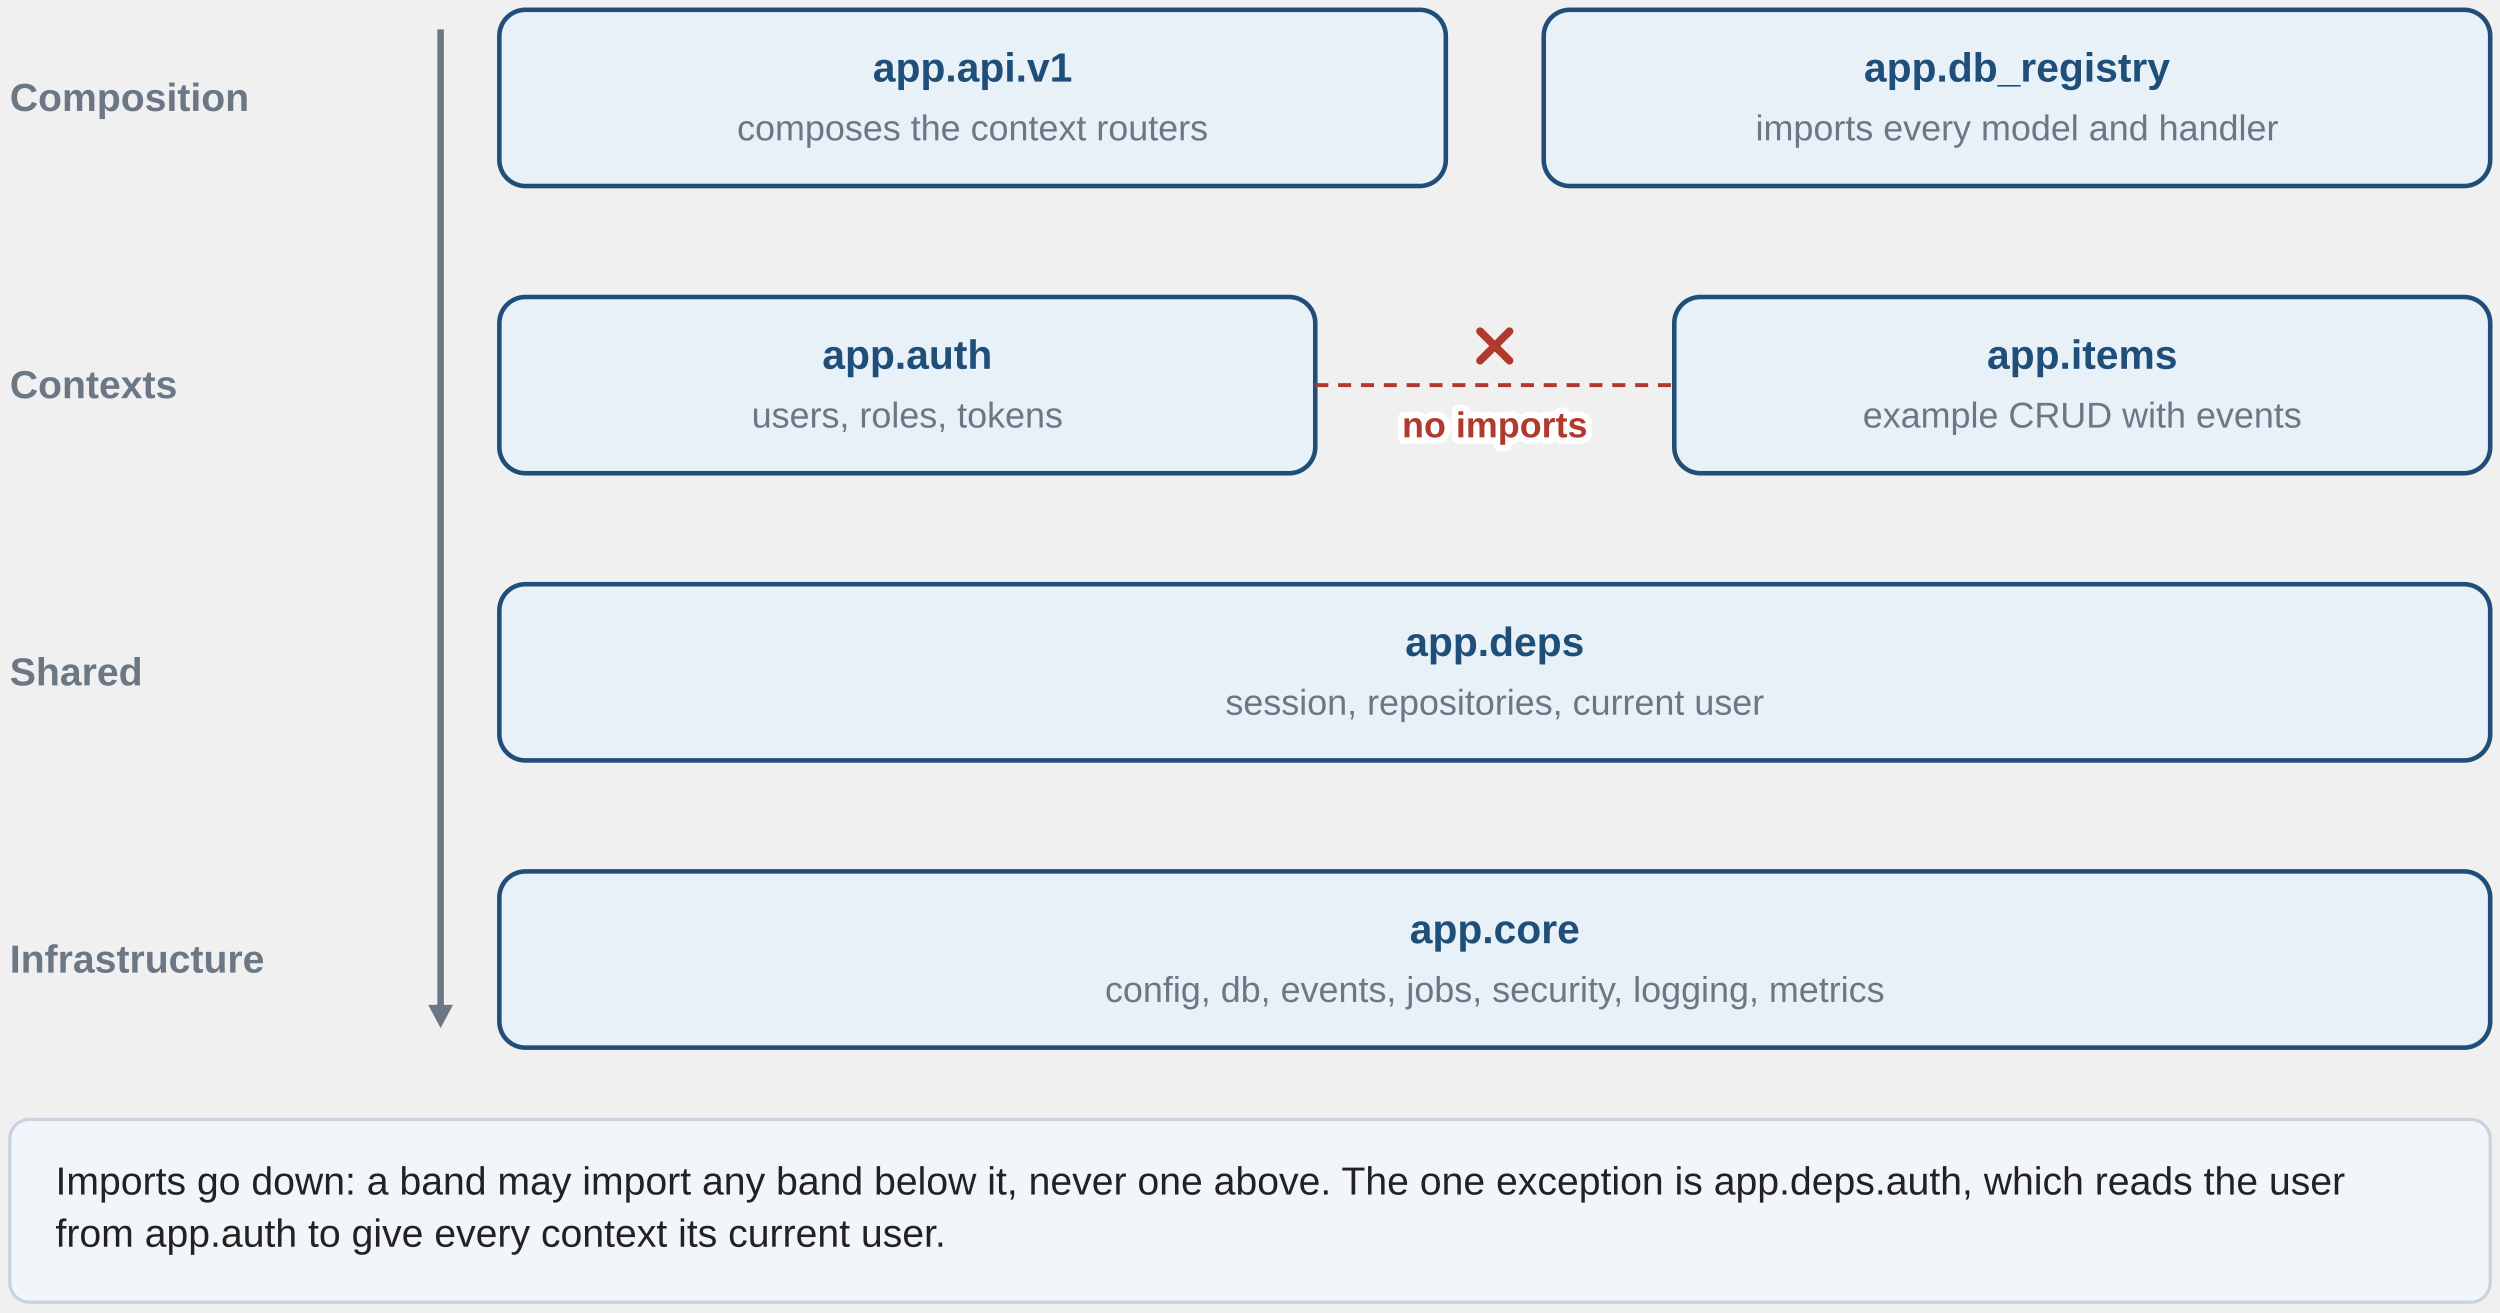
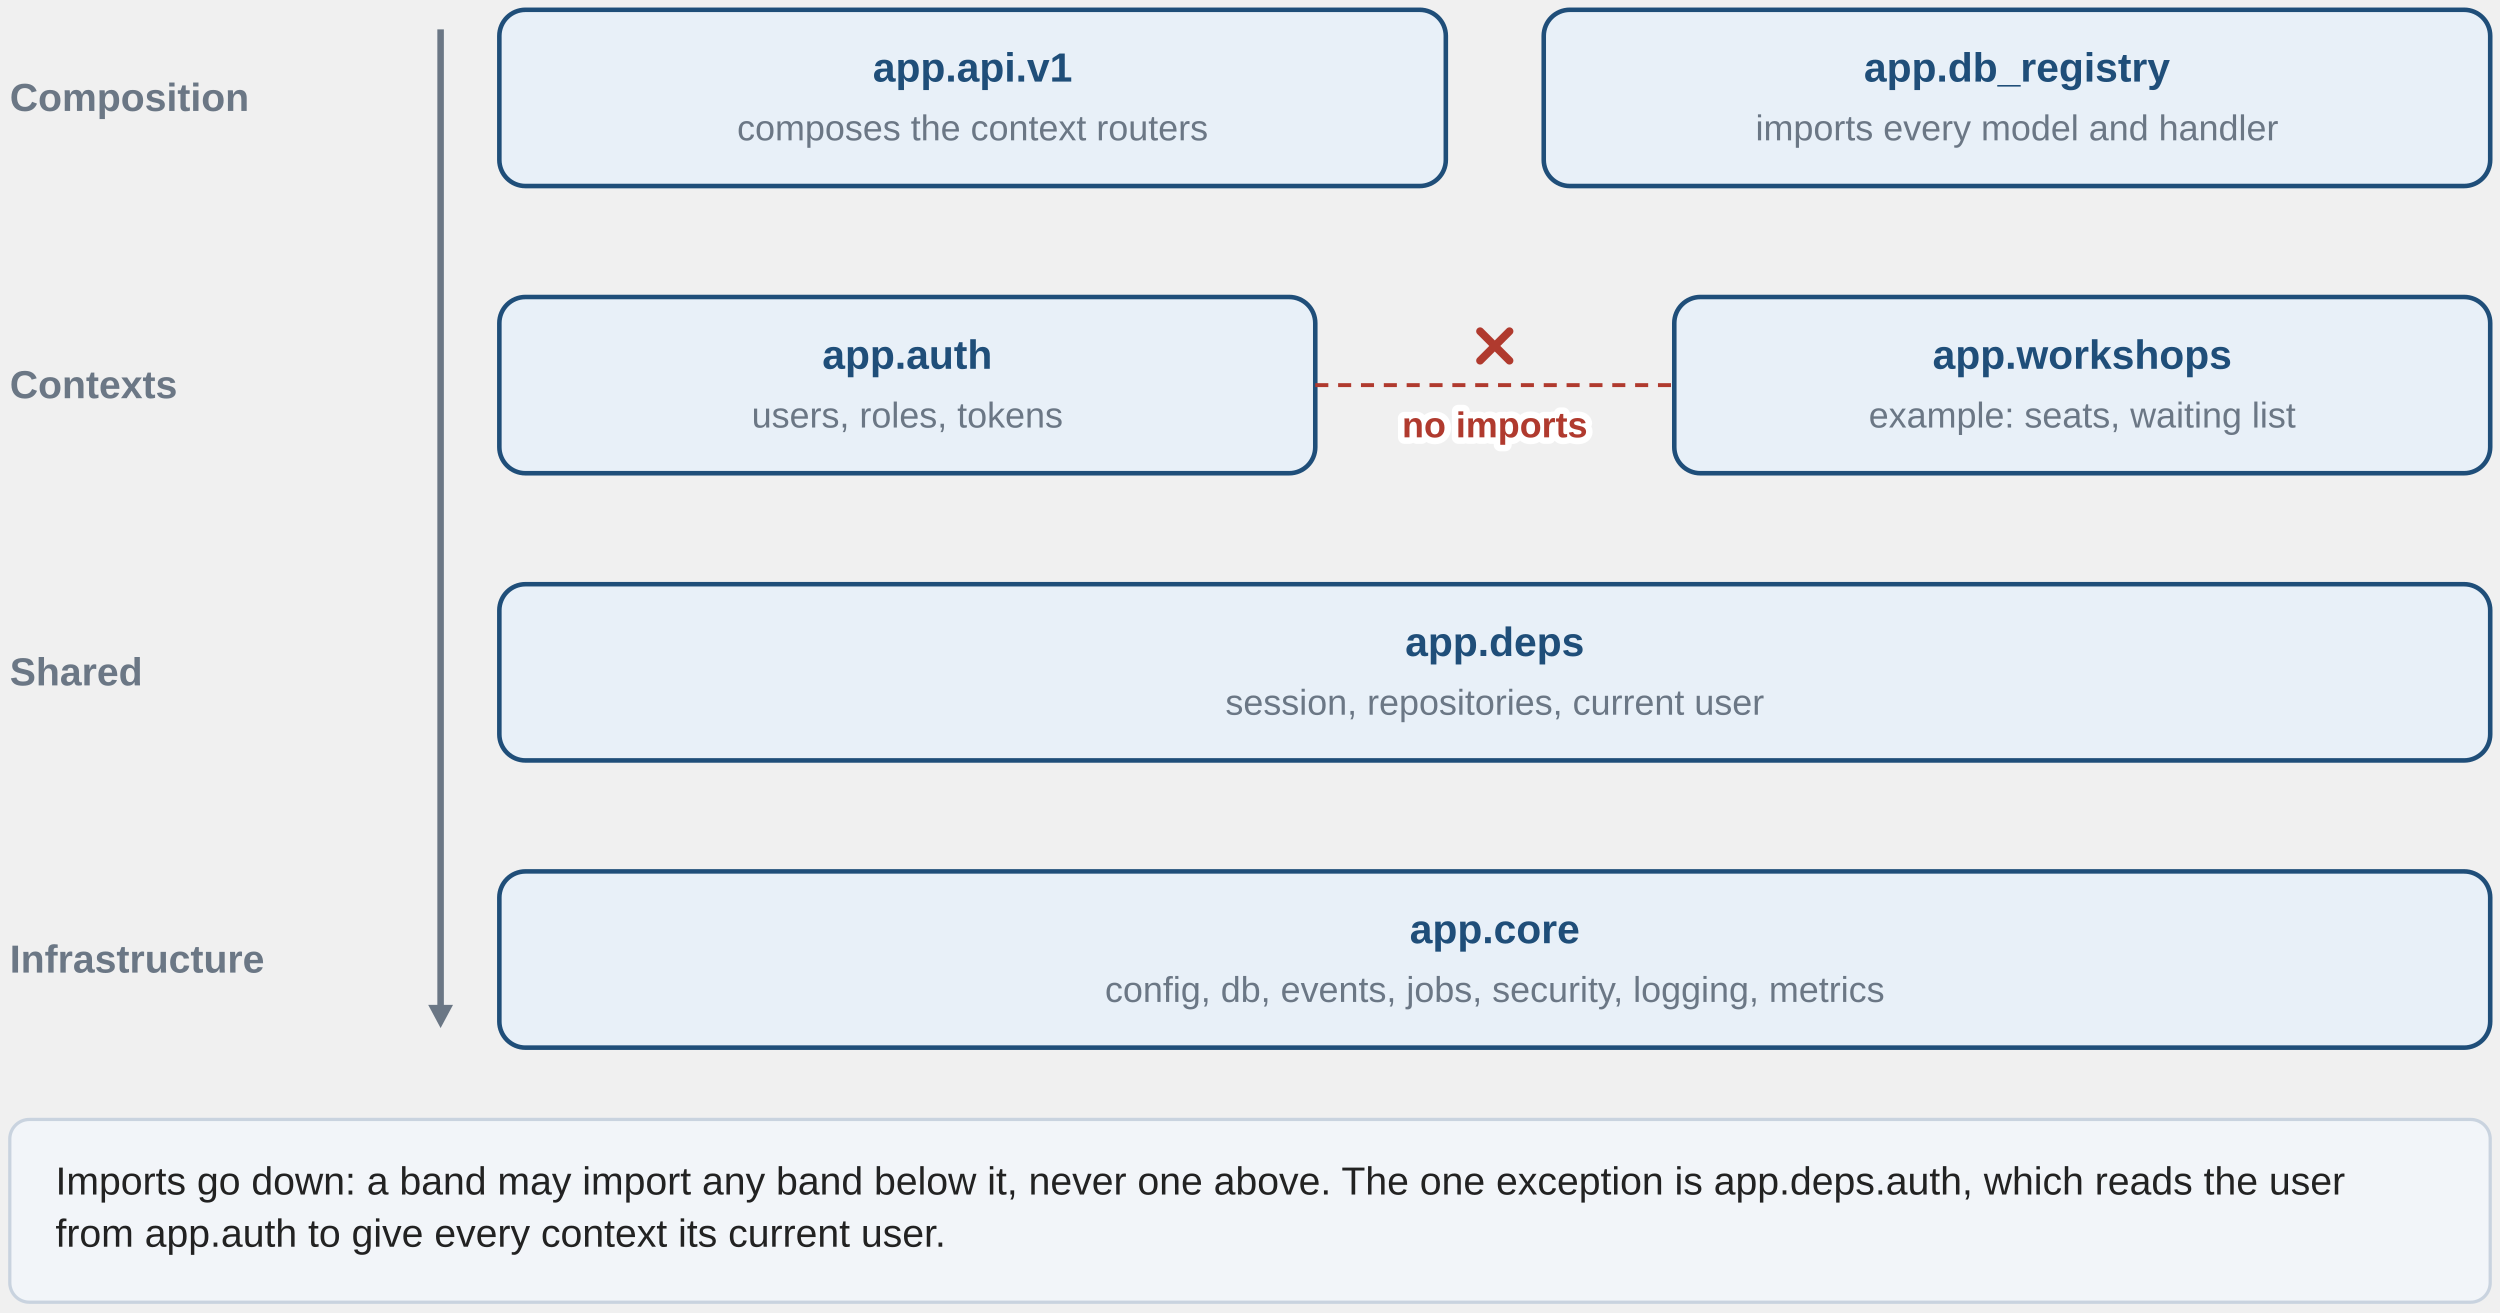
<svg xmlns="http://www.w3.org/2000/svg" viewBox="-3 -3 766 402" width="766" height="402" font-family="Liberation Sans, DejaVu Sans, Arial, sans-serif">
  <g class="arch-f2">
    <text x="0" y="31.0" text-anchor="start">
      <tspan font-weight="bold" fill="#6b7785" font-size="12">Composition</tspan>
    </text>
    <rect x="150" y="0" width="290" height="54" rx="8" fill="#e8f0f8" stroke="#1f4e79" stroke-width="1.4" />
    <text x="295.0" y="22" text-anchor="middle">
      <tspan font-weight="bold" fill="#1f4e79" font-size="12.5">app.api.v1</tspan>
    </text>
    <text x="295.0" y="40" text-anchor="middle">
      <tspan fill="#6b7785" font-size="11">composes the context routers</tspan>
    </text>
    <rect x="470" y="0" width="290" height="54" rx="8" fill="#e8f0f8" stroke="#1f4e79" stroke-width="1.4" />
    <text x="615.0" y="22" text-anchor="middle">
      <tspan font-weight="bold" fill="#1f4e79" font-size="12.5">app.db_registry</tspan>
    </text>
    <text x="615.0" y="40" text-anchor="middle">
      <tspan fill="#6b7785" font-size="11">imports every model and handler</tspan>
    </text>
    <text x="0" y="119.0" text-anchor="start">
      <tspan font-weight="bold" fill="#6b7785" font-size="12">Contexts</tspan>
    </text>
    <rect x="150" y="88" width="250" height="54" rx="8" fill="#e8f0f8" stroke="#1f4e79" stroke-width="1.4" />
    <text x="275.0" y="110" text-anchor="middle">
      <tspan font-weight="bold" fill="#1f4e79" font-size="12.5">app.auth</tspan>
    </text>
    <text x="275.0" y="128" text-anchor="middle">
      <tspan fill="#6b7785" font-size="11">users, roles, tokens</tspan>
    </text>
    <rect x="510" y="88" width="250" height="54" rx="8" fill="#e8f0f8" stroke="#1f4e79" stroke-width="1.4" />
    <text x="635.0" y="110" text-anchor="middle">
-       <tspan font-weight="bold" fill="#1f4e79" font-size="12.5">app.items</tspan>
+       <tspan font-weight="bold" fill="#1f4e79" font-size="12.5">app.workshops</tspan>
    </text>
    <text x="635.0" y="128" text-anchor="middle">
-       <tspan fill="#6b7785" font-size="11">example CRUD with events</tspan>
+       <tspan fill="#6b7785" font-size="11">example: seats, waiting list</tspan>
    </text>
    <line x1="400" y1="115.0" x2="510" y2="115.0" stroke="#b03a2e" stroke-width="1.2" stroke-dasharray="4 3" />
    <path d="M450.5 98.5 L459.5 107.5 M459.5 98.5 L450.5 107.5" stroke="#b03a2e" stroke-width="2.4" stroke-linecap="round" />
    <text x="455.0" y="131.0" text-anchor="middle" stroke="#fff" stroke-width="4" stroke-linejoin="round" paint-order="stroke">
      <tspan font-weight="bold" fill="#b03a2e" font-size="11">no imports</tspan>
    </text>
    <text x="0" y="207.0" text-anchor="start">
      <tspan font-weight="bold" fill="#6b7785" font-size="12">Shared</tspan>
    </text>
    <rect x="150" y="176" width="610" height="54" rx="8" fill="#e8f0f8" stroke="#1f4e79" stroke-width="1.4" />
    <text x="455.0" y="198" text-anchor="middle">
      <tspan font-weight="bold" fill="#1f4e79" font-size="12.5">app.deps</tspan>
    </text>
    <text x="455.0" y="216" text-anchor="middle">
      <tspan fill="#6b7785" font-size="11">session, repositories, current user</tspan>
    </text>
    <text x="0" y="295.0" text-anchor="start">
      <tspan font-weight="bold" fill="#6b7785" font-size="12">Infrastructure</tspan>
    </text>
    <rect x="150" y="264" width="610" height="54" rx="8" fill="#e8f0f8" stroke="#1f4e79" stroke-width="1.4" />
    <text x="455.0" y="286" text-anchor="middle">
      <tspan font-weight="bold" fill="#1f4e79" font-size="12.5">app.core</tspan>
    </text>
    <text x="455.0" y="304" text-anchor="middle">
      <tspan fill="#6b7785" font-size="11">config, db, events, jobs, security, logging, metrics</tspan>
    </text>
    <polyline points="132.0,6.0 132.0,306.0" fill="none" stroke="#6b7785" stroke-width="2" />
    <polygon points="132,312 128.2,304.9 135.8,304.9" fill="#6b7785" />
    <rect x="0" y="340" width="760" height="56" rx="6" fill="#f2f5f9" stroke="#c9d3df" stroke-width="1" />
    <text x="14" y="363" text-anchor="start">
      <tspan fill="#222" font-size="12">Imports go down: a band may import any band below it, never one above. The one exception is app.deps.auth, which reads the user</tspan>
    </text>
    <text x="14" y="379" text-anchor="start">
      <tspan fill="#222" font-size="12">from app.auth to give every context its current user.</tspan>
    </text>
  </g>
</svg>
